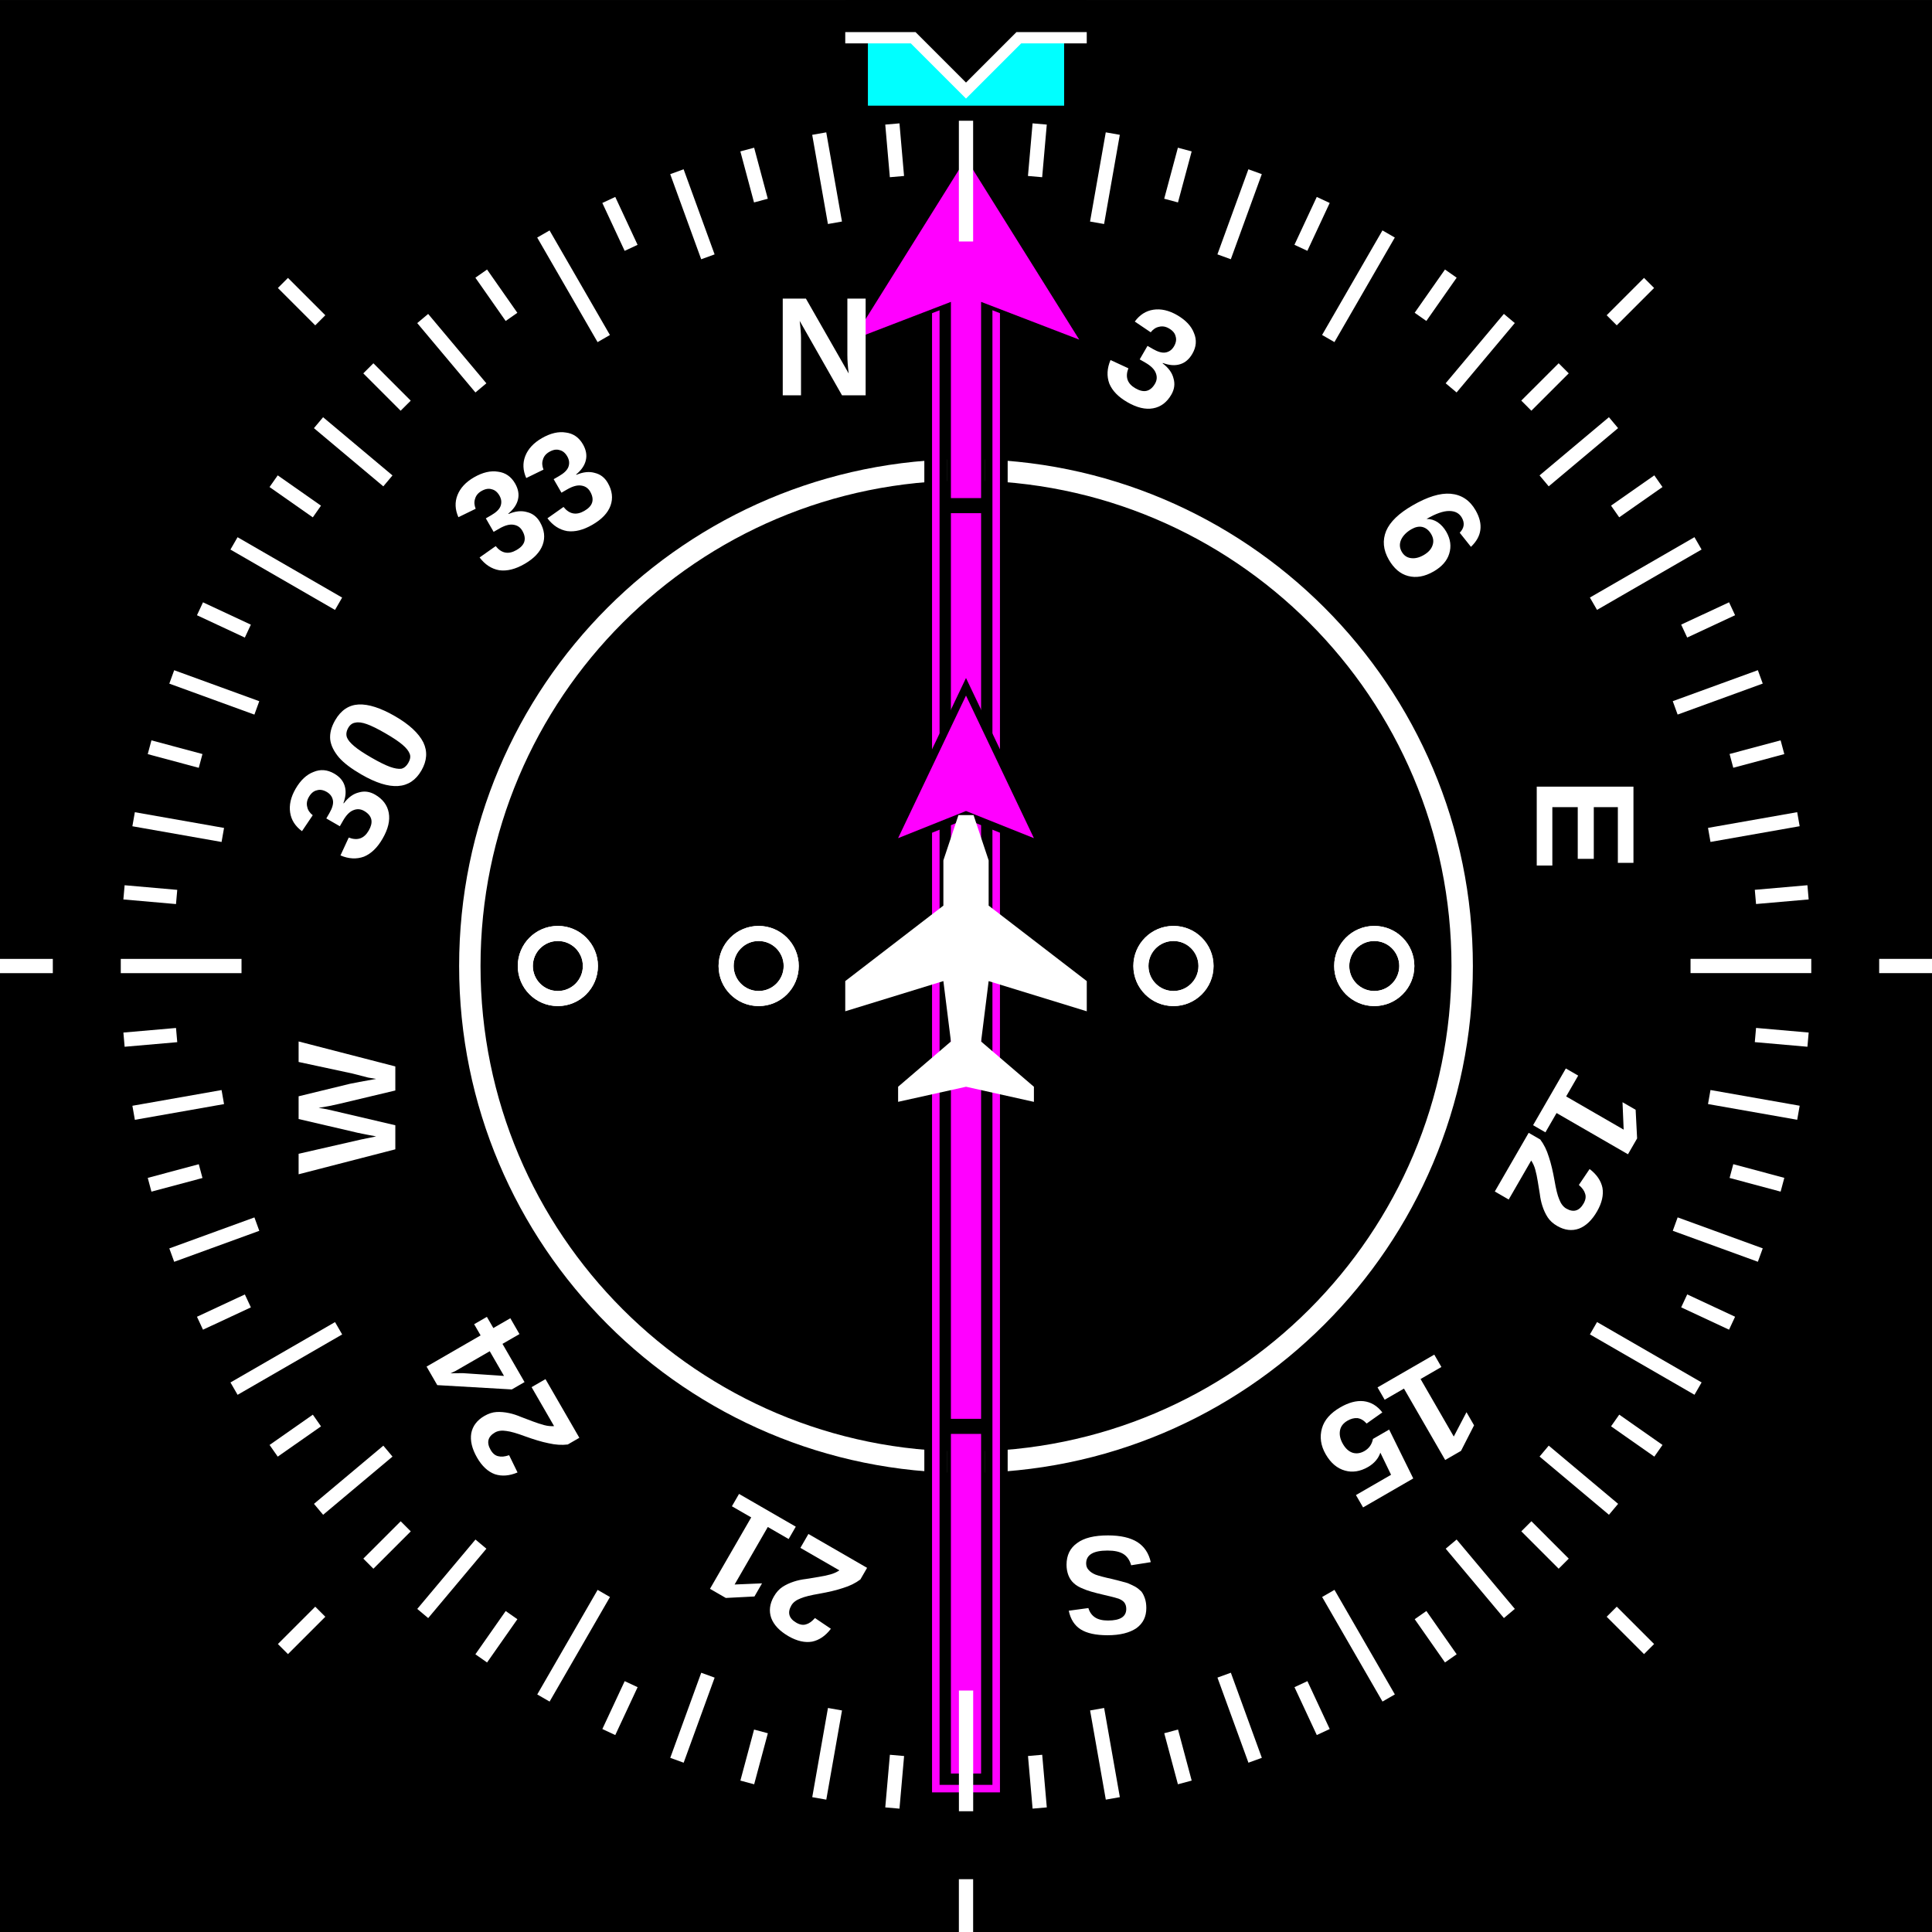
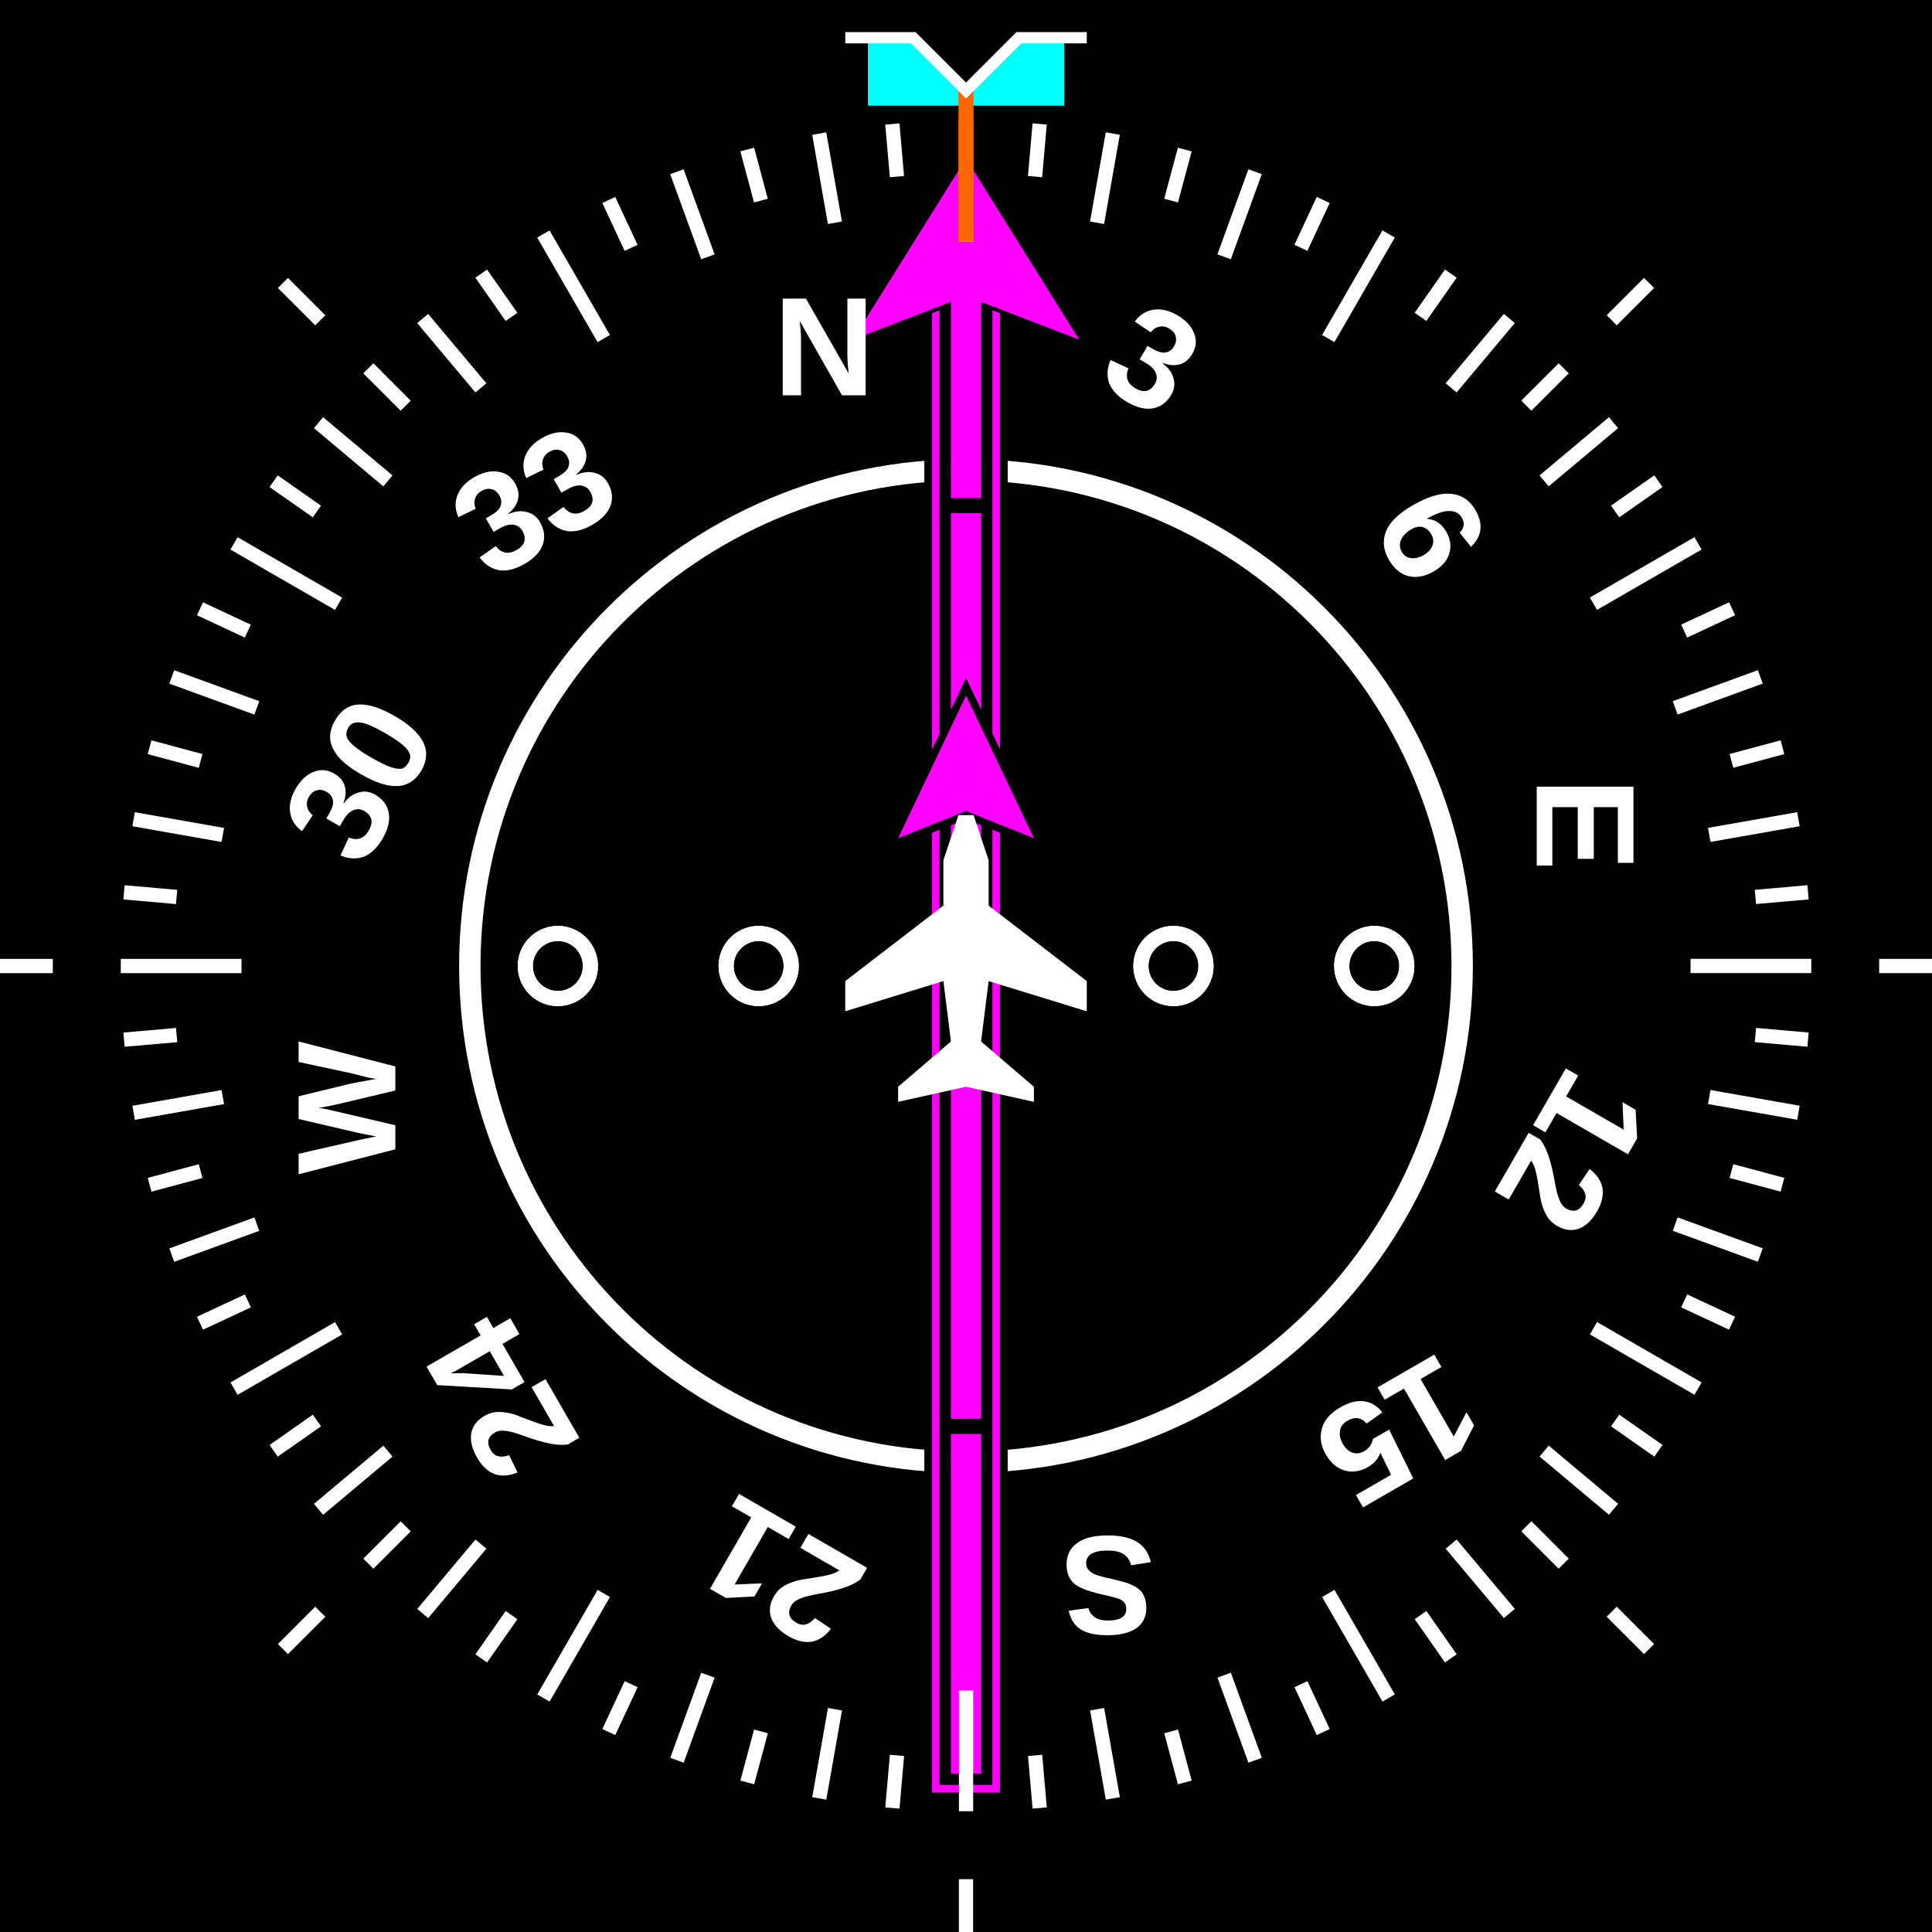
<svg xmlns="http://www.w3.org/2000/svg" xmlns:xlink="http://www.w3.org/1999/xlink" width="256" height="256" viewBox="0 0 67.732 67.732" version="1.1" id="svg8">
  <defs id="defs2" />
  <g id="layer1" transform="translate(0,-229.2666)" style="display:inline">
    <rect style="display:inline;opacity:1;fill:#000000;fill-opacity:1;stroke:none;stroke-width:0.265;stroke-linecap:butt;stroke-linejoin:miter;stroke-miterlimit:4;stroke-dasharray:none;stroke-dashoffset:0;stroke-opacity:1;paint-order:stroke fill markers" id="background" width="67.733" height="67.733" x="0" y="229.267" />
    <circle style="opacity:1;fill:none;fill-opacity:1;stroke:#ffffff;stroke-width:0.75;stroke-linecap:butt;stroke-linejoin:miter;stroke-miterlimit:4;stroke-dasharray:none;stroke-dashoffset:0;stroke-opacity:1;paint-order:stroke fill markers" id="path5215" cx="33.866" cy="263.133" r="17.395" />
  </g>
  <g id="layer2" style="display:inline">
    <g id="heading" style="display:inline">
      <path id="nav2-bearing" d="m 33.866,5.556 -3.969,6.35 2.646,-1.058 v 52.122 h 2.646 V 10.848 l 2.646,1.058 z m 0,4.762 0.794,0.317 V 62.441 H 33.072 V 10.636 Z" style="fill:#00ffff;stroke:#000000;stroke-width:0.265px;stroke-linecap:butt;stroke-linejoin:miter;stroke-opacity:1" />
      <g style="display:inline;opacity:1;stroke:#000000;stroke-width:0.265" id="nav2-course">
        <g style="fill:#00ffff;stroke:#000000;stroke-width:0.265" id="nav2-deviation">
          <rect style="display:inline;opacity:1;fill:#00ffff;fill-opacity:1;stroke:#000000;stroke-width:0.265;stroke-linecap:butt;stroke-linejoin:miter;stroke-miterlimit:4;stroke-dasharray:none;stroke-dashoffset:0;stroke-opacity:1;paint-order:stroke fill markers" id="rect4756" width="1.058" height="31.75" x="33.337" y="17.991" />
          <path style="display:inline;fill:#00ffff;stroke:#000000;stroke-width:0.265;stroke-linecap:butt;stroke-linejoin:miter;stroke-opacity:1;paint-order:normal" d="m 31.22,29.633 2.646,-1.058 2.646,1.058 -2.646,-5.556 z" id="nav2-to" />
        </g>
        <circle style="display:inline;opacity:1;fill:none;fill-opacity:1;stroke:#ffffff;stroke-width:0.529;stroke-linecap:butt;stroke-linejoin:miter;stroke-miterlimit:4;stroke-dasharray:none;stroke-dashoffset:0;stroke-opacity:1;paint-order:stroke fill markers" id="circle4762" cx="48.179" cy="33.866" r="1.141" />
        <circle r="1.141" cy="33.866" cx="41.139" id="circle4764" style="display:inline;opacity:1;fill:none;fill-opacity:1;stroke:#ffffff;stroke-width:0.529;stroke-linecap:butt;stroke-linejoin:miter;stroke-miterlimit:4;stroke-dasharray:none;stroke-dashoffset:0;stroke-opacity:1;paint-order:stroke fill markers" />
        <circle r="1.141" cy="33.866" cx="26.597" id="circle4766" style="display:inline;opacity:1;fill:none;fill-opacity:1;stroke:#ffffff;stroke-width:0.529;stroke-linecap:butt;stroke-linejoin:miter;stroke-miterlimit:4;stroke-dasharray:none;stroke-dashoffset:0;stroke-opacity:1;paint-order:stroke fill markers" />
        <circle style="display:inline;opacity:1;fill:none;fill-opacity:1;stroke:#ffffff;stroke-width:0.529;stroke-linecap:butt;stroke-linejoin:miter;stroke-miterlimit:4;stroke-dasharray:none;stroke-dashoffset:0;stroke-opacity:1;paint-order:stroke fill markers" id="circle4768" cx="19.557" cy="33.866" r="1.141" />
        <path id="nav2-course-pointer" d="m 33.866,5.556 -3.969,6.35 3.44,-1.323 v 6.879 H 34.395 V 10.583 l 3.44,1.323 z M 33.337,50.27 V 62.176 H 34.395 V 50.27 Z" style="display:inline;opacity:1;fill:#00ffff;fill-opacity:1;stroke:#000000;stroke-width:0.265;stroke-linecap:butt;stroke-linejoin:miter;stroke-miterlimit:4;stroke-dasharray:none;stroke-dashoffset:0;stroke-opacity:1;paint-order:stroke fill markers" />
      </g>
      <path style="fill:#ff00ff;stroke:#000000;stroke-width:0.265px;stroke-linecap:butt;stroke-linejoin:miter;stroke-opacity:1" d="m 33.866,5.556 -3.969,6.35 2.646,-1.058 v 52.122 h 2.646 V 10.848 l 2.646,1.058 z m 0,4.762 0.794,0.317 V 62.441 H 33.072 V 10.636 Z" id="nav1-bearing" />
      <g id="nav1-course" style="display:inline;opacity:1;stroke:#000000;stroke-width:0.265">
        <g id="nav1-deviation" style="stroke:#000000;stroke-width:0.265">
          <rect y="17.991" x="33.337" height="31.75" width="1.058" id="rect4604" style="display:inline;opacity:1;fill:#ff00ff;fill-opacity:1;stroke:#000000;stroke-width:0.265;stroke-linecap:butt;stroke-linejoin:miter;stroke-miterlimit:4;stroke-dasharray:none;stroke-dashoffset:0;stroke-opacity:1;paint-order:stroke fill markers" />
          <path id="nav1-to" d="m 31.22,29.633 2.646,-1.058 2.646,1.058 -2.646,-5.556 z" style="display:inline;fill:#ff00ff;stroke:#000000;stroke-width:0.265;stroke-linecap:butt;stroke-linejoin:miter;stroke-opacity:1;paint-order:normal" />
        </g>
        <circle r="1.141" cy="33.866" cx="48.179" id="circle5230" style="display:inline;opacity:1;fill:none;fill-opacity:1;stroke:#ffffff;stroke-width:0.529;stroke-linecap:butt;stroke-linejoin:miter;stroke-miterlimit:4;stroke-dasharray:none;stroke-dashoffset:0;stroke-opacity:1;paint-order:stroke fill markers" />
        <circle style="display:inline;opacity:1;fill:none;fill-opacity:1;stroke:#ffffff;stroke-width:0.529;stroke-linecap:butt;stroke-linejoin:miter;stroke-miterlimit:4;stroke-dasharray:none;stroke-dashoffset:0;stroke-opacity:1;paint-order:stroke fill markers" id="circle5232" cx="41.139" cy="33.866" r="1.141" />
        <circle style="display:inline;opacity:1;fill:none;fill-opacity:1;stroke:#ffffff;stroke-width:0.529;stroke-linecap:butt;stroke-linejoin:miter;stroke-miterlimit:4;stroke-dasharray:none;stroke-dashoffset:0;stroke-opacity:1;paint-order:stroke fill markers" id="path5226" cx="26.597" cy="33.866" r="1.141" />
        <circle r="1.141" cy="33.866" cx="19.557" id="circle5228" style="display:inline;opacity:1;fill:none;fill-opacity:1;stroke:#ffffff;stroke-width:0.529;stroke-linecap:butt;stroke-linejoin:miter;stroke-miterlimit:4;stroke-dasharray:none;stroke-dashoffset:0;stroke-opacity:1;paint-order:stroke fill markers" />
        <path style="display:inline;opacity:1;fill:#ff00ff;fill-opacity:1;stroke:#000000;stroke-width:0.265;stroke-linecap:butt;stroke-linejoin:miter;stroke-miterlimit:4;stroke-dasharray:none;stroke-dashoffset:0;stroke-opacity:1;paint-order:stroke fill markers" d="m 33.866,5.556 -3.969,6.35 3.44,-1.323 v 6.879 H 34.395 V 10.583 l 3.44,1.323 z M 33.337,50.27 V 62.176 H 34.395 V 50.27 Z" id="nav1-course-pointer" />
      </g>
      <path id="heading-select" d="M 32.014,1.323 H 30.427 v 2.381 h 6.88 L 37.306,1.323 H 35.718 l -1.852,1.852 z" style="display:inline;opacity:1;fill:#00ffff;stroke:none;stroke-width:0.265px;stroke-linecap:butt;stroke-linejoin:miter;stroke-opacity:1" />
      <g id="compass-rose" style="display:inline">
        <use x="0" y="0" xlink:href="#g1294" id="use1456" transform="rotate(-30,33.86692,33.8658)" width="100%" height="100%" />
        <text xml:space="preserve" style="font-style:normal;font-weight:normal;font-size:4.233px;line-height:1.25;font-family:sans-serif;letter-spacing:0px;word-spacing:0px;fill:#000000;fill-opacity:1;stroke:none;stroke-width:0.265" x="-33.884" y="13.858" id="text828" transform="rotate(-90)">
          <tspan id="tspan826" x="-33.884" y="13.858" style="font-style:normal;font-variant:normal;font-weight:bold;font-stretch:normal;font-size:4.939px;font-family:Arial;-inkscape-font-specification:'Arial Bold';text-align:center;text-anchor:middle;fill:#ffffff;stroke-width:0.265">W</tspan>
        </text>
        <text transform="rotate(90)" id="text834" y="-53.875" x="33.849" style="font-style:normal;font-weight:normal;font-size:4.233px;line-height:1.25;font-family:sans-serif;letter-spacing:0px;word-spacing:0px;fill:#000000;fill-opacity:1;stroke:none;stroke-width:0.265" xml:space="preserve">
          <tspan style="font-style:normal;font-variant:normal;font-weight:bold;font-stretch:normal;font-size:4.939px;font-family:Arial;-inkscape-font-specification:'Arial Bold';text-align:center;text-anchor:middle;fill:#ffffff;stroke-width:0.265" y="-53.875" x="33.849" id="tspan832">E</tspan>
        </text>
        <text transform="rotate(-60)" id="text4945" y="26.254" x="-12.414" style="font-style:normal;font-weight:normal;font-size:4.233px;line-height:1.25;font-family:sans-serif;letter-spacing:0px;word-spacing:0px;fill:#000000;fill-opacity:1;stroke:none;stroke-width:0.265" xml:space="preserve">
          <tspan style="font-style:normal;font-variant:normal;font-weight:bold;font-stretch:normal;font-size:4.939px;font-family:Arial;-inkscape-font-specification:'Arial Bold';text-align:center;text-anchor:middle;fill:#ffffff;stroke-width:0.265" y="26.254" x="-12.414" id="tspan4943">30</tspan>
        </text>
        <text xml:space="preserve" style="font-style:normal;font-weight:normal;font-size:4.233px;line-height:1.25;font-family:sans-serif;letter-spacing:0px;word-spacing:0px;fill:#000000;fill-opacity:1;stroke:none;stroke-width:0.265" x="12.378" y="-66.271" id="text4951" transform="rotate(120)">
          <tspan id="tspan4949" x="12.378" y="-66.271" style="font-style:normal;font-variant:normal;font-weight:bold;font-stretch:normal;font-size:4.939px;font-family:Arial;-inkscape-font-specification:'Arial Bold';text-align:center;text-anchor:middle;fill:#ffffff;stroke-width:0.265">12</tspan>
        </text>
        <text xml:space="preserve" style="font-style:normal;font-weight:normal;font-size:4.233px;line-height:1.25;font-family:sans-serif;letter-spacing:0px;word-spacing:0px;fill:#000000;fill-opacity:1;stroke:none;stroke-width:0.265" x="12.378" y="26.254" id="text4979" transform="rotate(-30)">
          <tspan id="tspan4977" x="12.378" y="26.254" style="font-style:normal;font-variant:normal;font-weight:bold;font-stretch:normal;font-size:4.939px;font-family:Arial;-inkscape-font-specification:'Arial Bold';text-align:center;text-anchor:middle;fill:#ffffff;stroke-width:0.265">33</tspan>
        </text>
        <text transform="rotate(150)" id="text4985" y="-66.271" x="-12.414" style="font-style:normal;font-weight:normal;font-size:4.233px;line-height:1.25;font-family:sans-serif;letter-spacing:0px;word-spacing:0px;fill:#000000;fill-opacity:1;stroke:none;stroke-width:0.265" xml:space="preserve">
          <tspan style="font-style:normal;font-variant:normal;font-weight:bold;font-stretch:normal;font-size:4.939px;font-family:Arial;-inkscape-font-specification:'Arial Bold';text-align:center;text-anchor:middle;fill:#ffffff;stroke-width:0.265" y="-66.271" x="-12.414" id="tspan4983">15</tspan>
        </text>
        <text id="text5013" y="13.858" x="33.849" style="font-style:normal;font-weight:normal;font-size:4.233px;line-height:1.25;font-family:sans-serif;letter-spacing:0px;word-spacing:0px;fill:#000000;fill-opacity:1;stroke:none;stroke-width:0.265" xml:space="preserve">
          <tspan style="font-style:normal;font-variant:normal;font-weight:bold;font-stretch:normal;font-size:4.939px;font-family:Arial;-inkscape-font-specification:'Arial Bold';text-align:center;text-anchor:middle;fill:#ffffff;stroke-width:0.265" y="13.858" x="33.849" id="tspan5011">N</tspan>
        </text>
        <text xml:space="preserve" style="font-style:normal;font-weight:normal;font-size:4.233px;line-height:1.25;font-family:sans-serif;letter-spacing:0px;word-spacing:0px;fill:#000000;fill-opacity:1;stroke:none;stroke-width:0.265" x="-33.884" y="-53.875" id="text5019" transform="scale(-1)">
          <tspan id="tspan5017" x="-33.884" y="-53.875" style="font-style:normal;font-variant:normal;font-weight:bold;font-stretch:normal;font-size:4.939px;font-family:Arial;-inkscape-font-specification:'Arial Bold';text-align:center;text-anchor:middle;fill:#ffffff;stroke-width:0.265">S</tspan>
        </text>
        <text xml:space="preserve" style="font-style:normal;font-weight:normal;font-size:4.233px;line-height:1.25;font-family:sans-serif;letter-spacing:0px;word-spacing:0px;fill:#000000;fill-opacity:1;stroke:none;stroke-width:0.265" x="46.245" y="-7.613" id="text5047" transform="rotate(30)">
          <tspan id="tspan5045" x="46.245" y="-7.613" style="font-style:normal;font-variant:normal;font-weight:bold;font-stretch:normal;font-size:4.939px;font-family:Arial;-inkscape-font-specification:'Arial Bold';text-align:center;text-anchor:middle;fill:#ffffff;stroke-width:0.265">3</tspan>
        </text>
        <text transform="rotate(-150)" id="text5053" y="-32.405" x="-46.28" style="font-style:normal;font-weight:normal;font-size:4.233px;line-height:1.25;font-family:sans-serif;letter-spacing:0px;word-spacing:0px;fill:#000000;fill-opacity:1;stroke:none;stroke-width:0.265" xml:space="preserve">
          <tspan style="font-style:normal;font-variant:normal;font-weight:bold;font-stretch:normal;font-size:4.939px;font-family:Arial;-inkscape-font-specification:'Arial Bold';text-align:center;text-anchor:middle;fill:#ffffff;stroke-width:0.265" y="-32.405" x="-46.28" id="tspan5051">21</tspan>
        </text>
        <text transform="rotate(60)" id="text5081" y="-32.405" x="46.245" style="font-style:normal;font-weight:normal;font-size:4.233px;line-height:1.25;font-family:sans-serif;letter-spacing:0px;word-spacing:0px;fill:#000000;fill-opacity:1;stroke:none;stroke-width:0.265" xml:space="preserve">
          <tspan style="font-style:normal;font-variant:normal;font-weight:bold;font-stretch:normal;font-size:4.939px;font-family:Arial;-inkscape-font-specification:'Arial Bold';text-align:center;text-anchor:middle;fill:#ffffff;stroke-width:0.265" y="-32.405" x="46.245" id="tspan5079">6</tspan>
        </text>
        <text xml:space="preserve" style="font-style:normal;font-weight:normal;font-size:4.233px;line-height:1.25;font-family:sans-serif;letter-spacing:0px;word-spacing:0px;fill:#000000;fill-opacity:1;stroke:none;stroke-width:0.265" x="-46.28" y="-7.613" id="text5087" transform="rotate(-120)">
          <tspan id="tspan5085" x="-46.28" y="-7.613" style="font-style:normal;font-variant:normal;font-weight:bold;font-stretch:normal;font-size:4.939px;font-family:Arial;-inkscape-font-specification:'Arial Bold';text-align:center;text-anchor:middle;fill:#ffffff;stroke-width:0.265">24</tspan>
        </text>
        <g id="g1294">
          <path id="path1252" d="m 33.866,4.233 v 4.233 0" style="fill:none;stroke:#ffffff;stroke-width:0.5;stroke-linecap:butt;stroke-linejoin:miter;stroke-opacity:1" />
          <path style="fill:none;stroke:#ffffff;stroke-width:0.5;stroke-linecap:butt;stroke-linejoin:miter;stroke-opacity:1" d="M 36.449,4.346 36.287,6.191" id="path1274" />
          <path style="fill:none;stroke:#ffffff;stroke-width:0.5;stroke-linecap:butt;stroke-linejoin:miter;stroke-opacity:1" d="m 39.012,4.683 -0.551,3.127 v 0" id="path1276" />
          <path id="path1278" d="m 44.001,6.02 -1.086,2.983 v 0" style="fill:none;stroke:#ffffff;stroke-width:0.5;stroke-linecap:butt;stroke-linejoin:miter;stroke-opacity:1" />
          <path id="path1284" d="M 41.536,5.243 41.056,7.032" style="fill:none;stroke:#ffffff;stroke-width:0.5;stroke-linecap:butt;stroke-linejoin:miter;stroke-opacity:1" />
          <path style="fill:none;stroke:#ffffff;stroke-width:0.5;stroke-linecap:butt;stroke-linejoin:miter;stroke-opacity:1" d="M 46.39,7.01 45.607,8.688" id="path1286" />
        </g>
        <use x="0" y="0" xlink:href="#g1294" id="use1296" transform="rotate(30,33.86692,33.8658)" width="100%" height="100%" />
        <use x="0" y="0" xlink:href="#g1294" id="use1298" transform="rotate(60,33.86692,33.8658)" width="100%" height="100%" />
        <use x="0" y="0" xlink:href="#g1294" id="use1300" transform="rotate(90,33.86692,33.8658)" width="100%" height="100%" />
        <use x="0" y="0" xlink:href="#g1294" id="use1302" transform="rotate(120,33.86692,33.8658)" width="100%" height="100%" />
        <use x="0" y="0" xlink:href="#g1294" id="use1304" transform="rotate(150,33.86692,33.8658)" width="100%" height="100%" />
        <use x="0" y="0" xlink:href="#g1294" id="use1306" transform="rotate(180,33.86692,33.8658)" width="100%" height="100%" />
        <use x="0" y="0" xlink:href="#g1294" id="use1308" transform="rotate(-150,33.86692,33.8658)" width="100%" height="100%" />
        <use x="0" y="0" xlink:href="#g1294" id="use1310" transform="rotate(-120,33.86692,33.8658)" width="100%" height="100%" />
        <use x="0" y="0" xlink:href="#g1294" id="use1312" transform="rotate(-90,33.86692,33.8658)" width="100%" height="100%" />
        <use x="0" y="0" xlink:href="#g1294" id="use1314" transform="rotate(-60,33.86692,33.8658)" width="100%" height="100%" />
      </g>
    </g>
  </g>
  <g id="layer5" style="display:inline">
    <path id="plane" d="m 36.247,38.629 v -0.529 l -1.852,-1.587 0.265,-2.117 3.44,1.058 V 34.395 l -3.44,-2.646 v -1.587 l -0.529,-1.587 h -0.265 8.52e-4 -0.265 l -0.529,1.587 v 1.587 l -3.44,2.646 v 1.058 l 3.44,-1.058 0.265,2.117 -1.852,1.587 v 0.529 l 2.381,-0.529 z" style="fill:#ffffff;stroke:none;stroke-width:0.265px;stroke-linecap:butt;stroke-linejoin:miter;stroke-opacity:1" />
    <path style="fill:none;stroke:#ffffff;stroke-width:0.5;stroke-linecap:butt;stroke-linejoin:miter;stroke-opacity:1" d="m 65.88,33.866 h 1.852" id="path968" />
-     <path style="fill:#000000;stroke:none;stroke-width:0.265px;stroke-linecap:butt;stroke-linejoin:miter;stroke-opacity:1" d="m 29.633,0 v 1.323 h 2.381 L 33.866,3.175 35.718,1.323 h 2.381 V 0 Z" id="lubber" />
-     <path style="fill:none;stroke:#ffffff;stroke-width:0.397;stroke-linecap:butt;stroke-linejoin:miter;stroke-opacity:1" d="m 29.633,1.323 h 2.381 L 33.866,3.175 35.718,1.323 h 2.381" id="path952" />
+     <path style="display:inline;fill:#000000;stroke:none;stroke-width:0.265px;stroke-linecap:butt;stroke-linejoin:miter;stroke-opacity:1" d="m 29.633,0 v 1.323 h 2.381 L 33.866,3.175 35.718,1.323 h 2.381 V 0 Z" id="chevron" />
+     <rect style="display:inline;opacity:1;fill:#ff6600;fill-opacity:1;stroke:none;stroke-width:0.458;stroke-linecap:butt;stroke-linejoin:miter;stroke-miterlimit:4;stroke-dasharray:none;stroke-dashoffset:0;stroke-opacity:1;paint-order:normal" id="lubber" width="0.529" height="5.292" x="33.602" y="3.175" />
+     <path style="fill:none;stroke:#ffffff;stroke-width:0.397;stroke-linecap:butt;stroke-linejoin:miter;stroke-opacity:1" d="m 29.633,1.323 h 2.381 L 33.866,3.175 35.718,1.323 h 2.381" id="chevron-line" />
    <use x="0" y="0" xlink:href="#path968" id="use970" transform="rotate(-45,33.8659,33.86624)" width="100%" height="100%" />
    <use x="0" y="0" xlink:href="#use970" id="use972" transform="rotate(-90,33.8659,33.86624)" width="100%" height="100%" />
    <use x="0" y="0" xlink:href="#use972" id="use974" transform="rotate(-45,33.8659,33.86624)" width="100%" height="100%" />
    <use x="0" y="0" xlink:href="#use974" id="use976" transform="rotate(-45,33.8659,33.86624)" width="100%" height="100%" />
    <use x="0" y="0" xlink:href="#use976" id="use978" transform="rotate(-90,33.8659,33.86624)" width="100%" height="100%" />
    <use x="0" y="0" xlink:href="#use978" id="use4795" width="100%" height="100%" transform="rotate(45,33.8659,33.86624)" />
  </g>
</svg>
